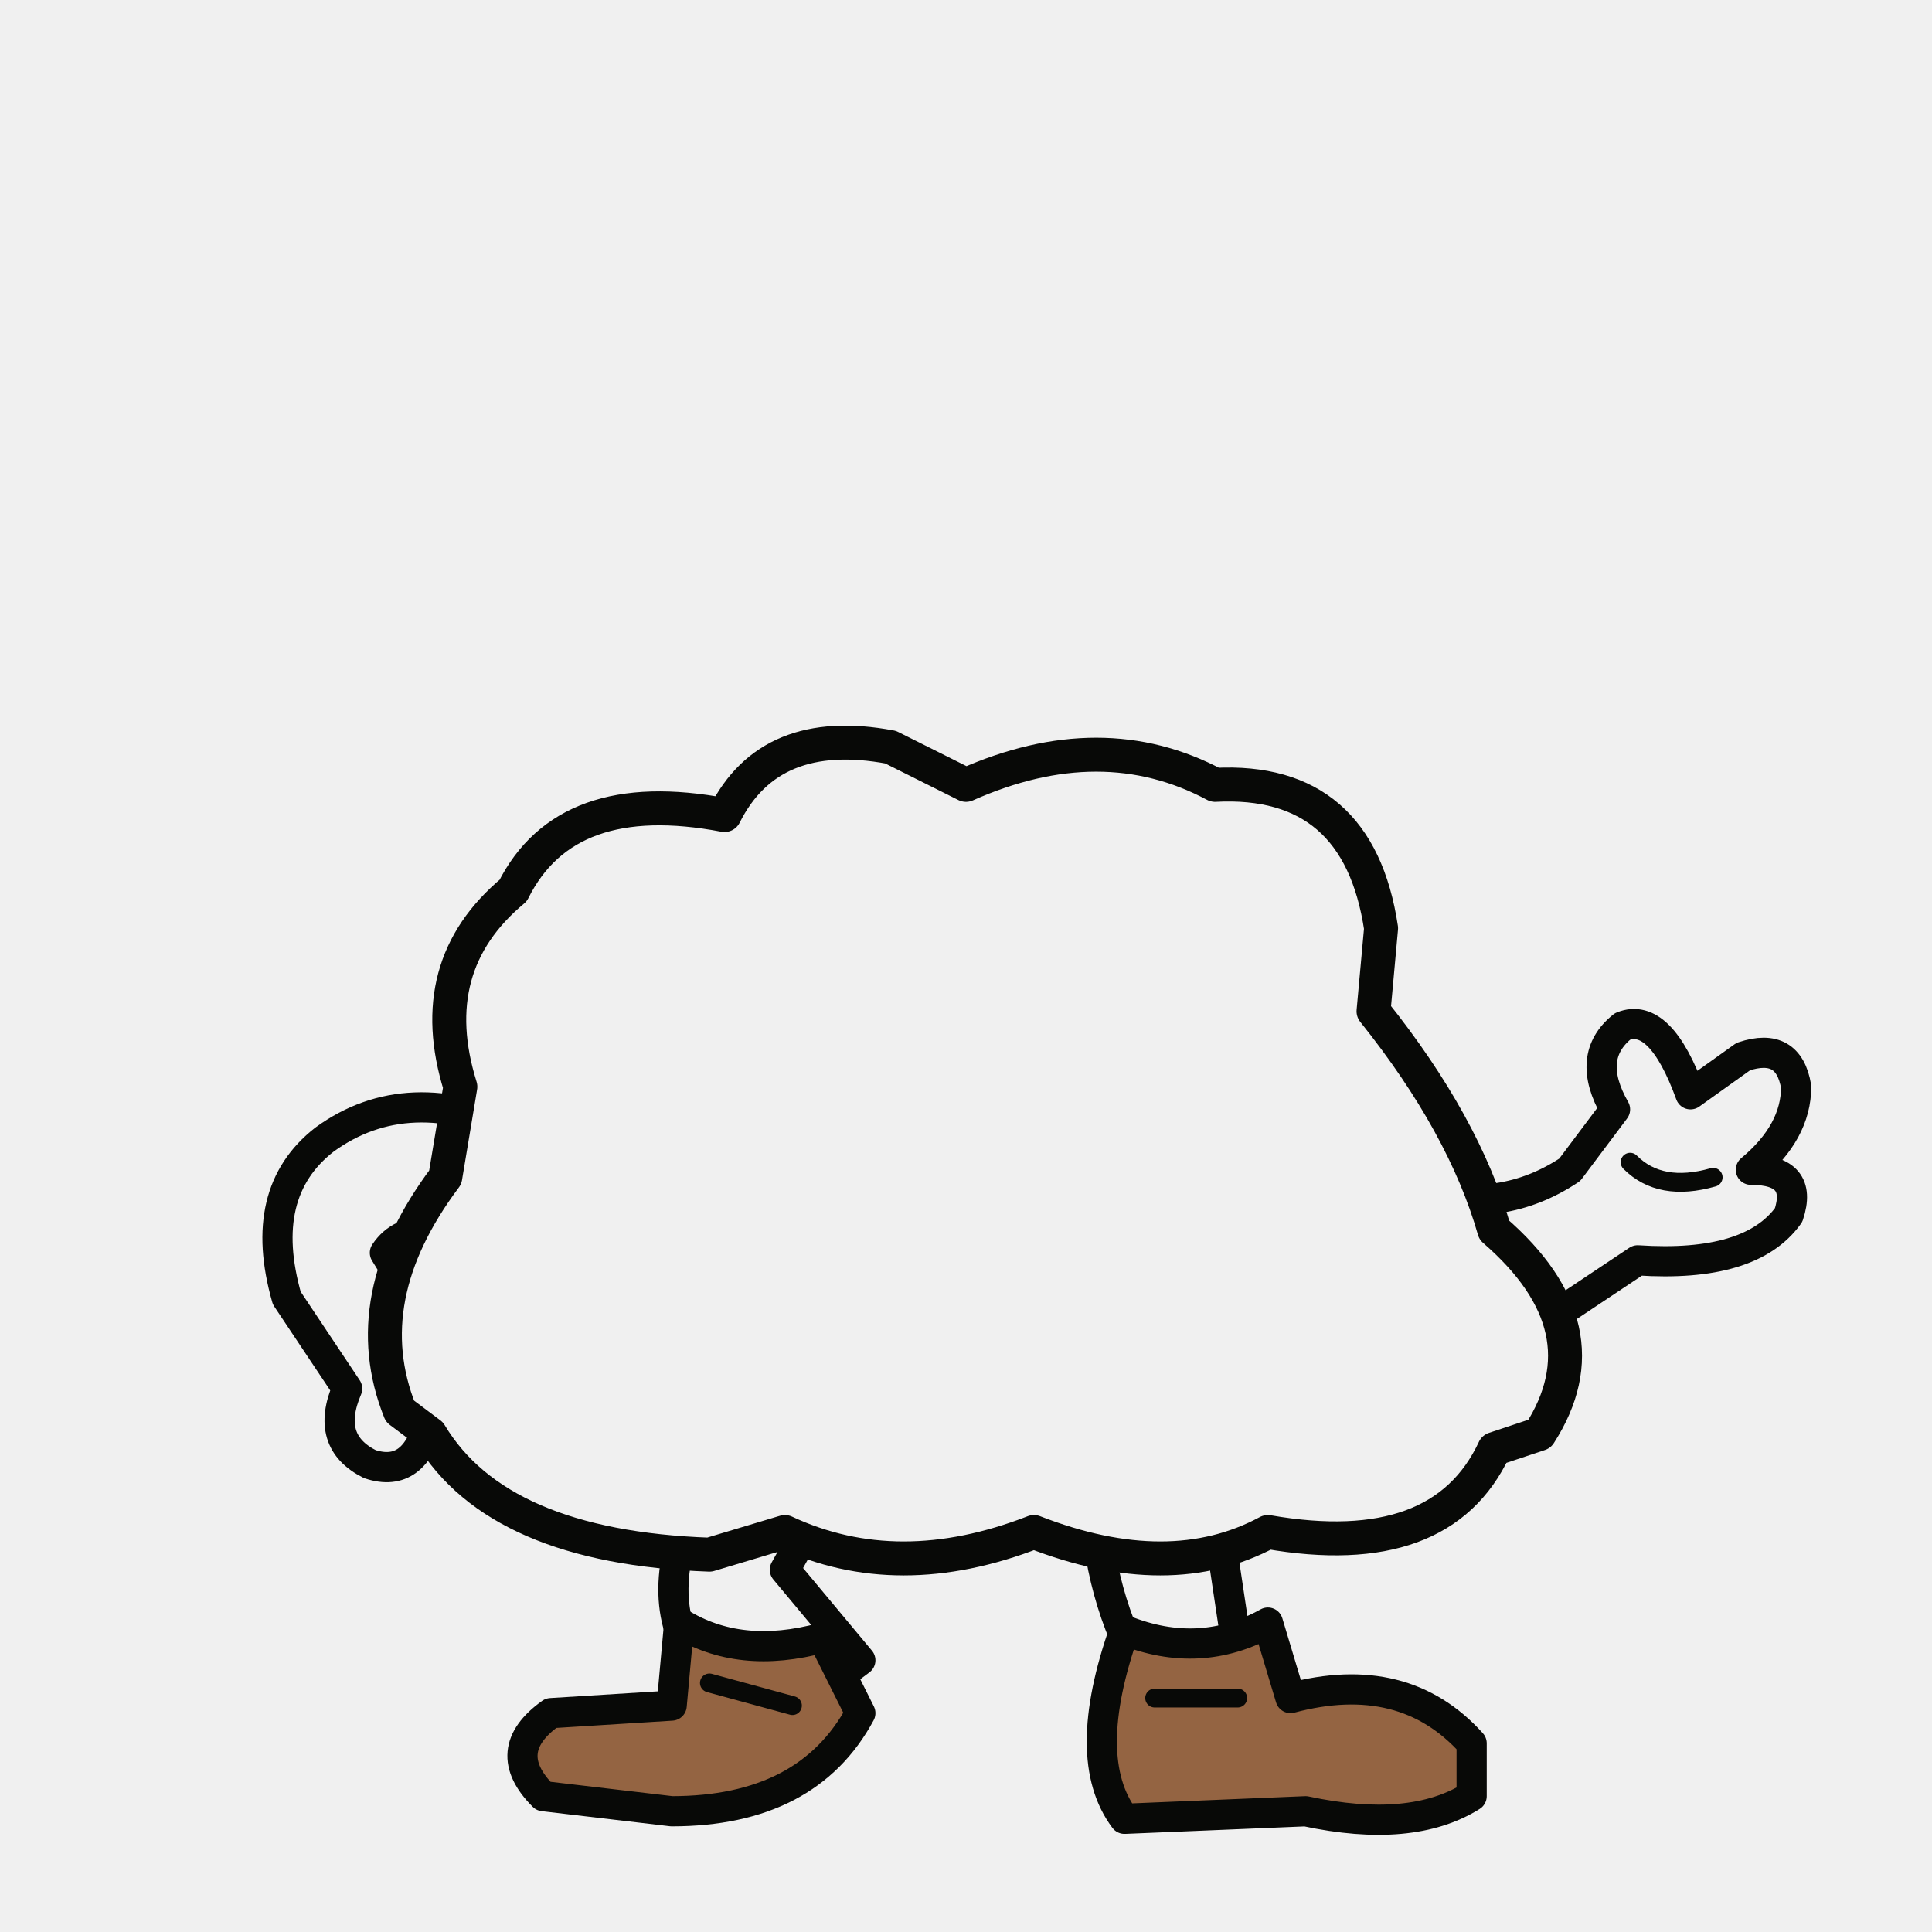
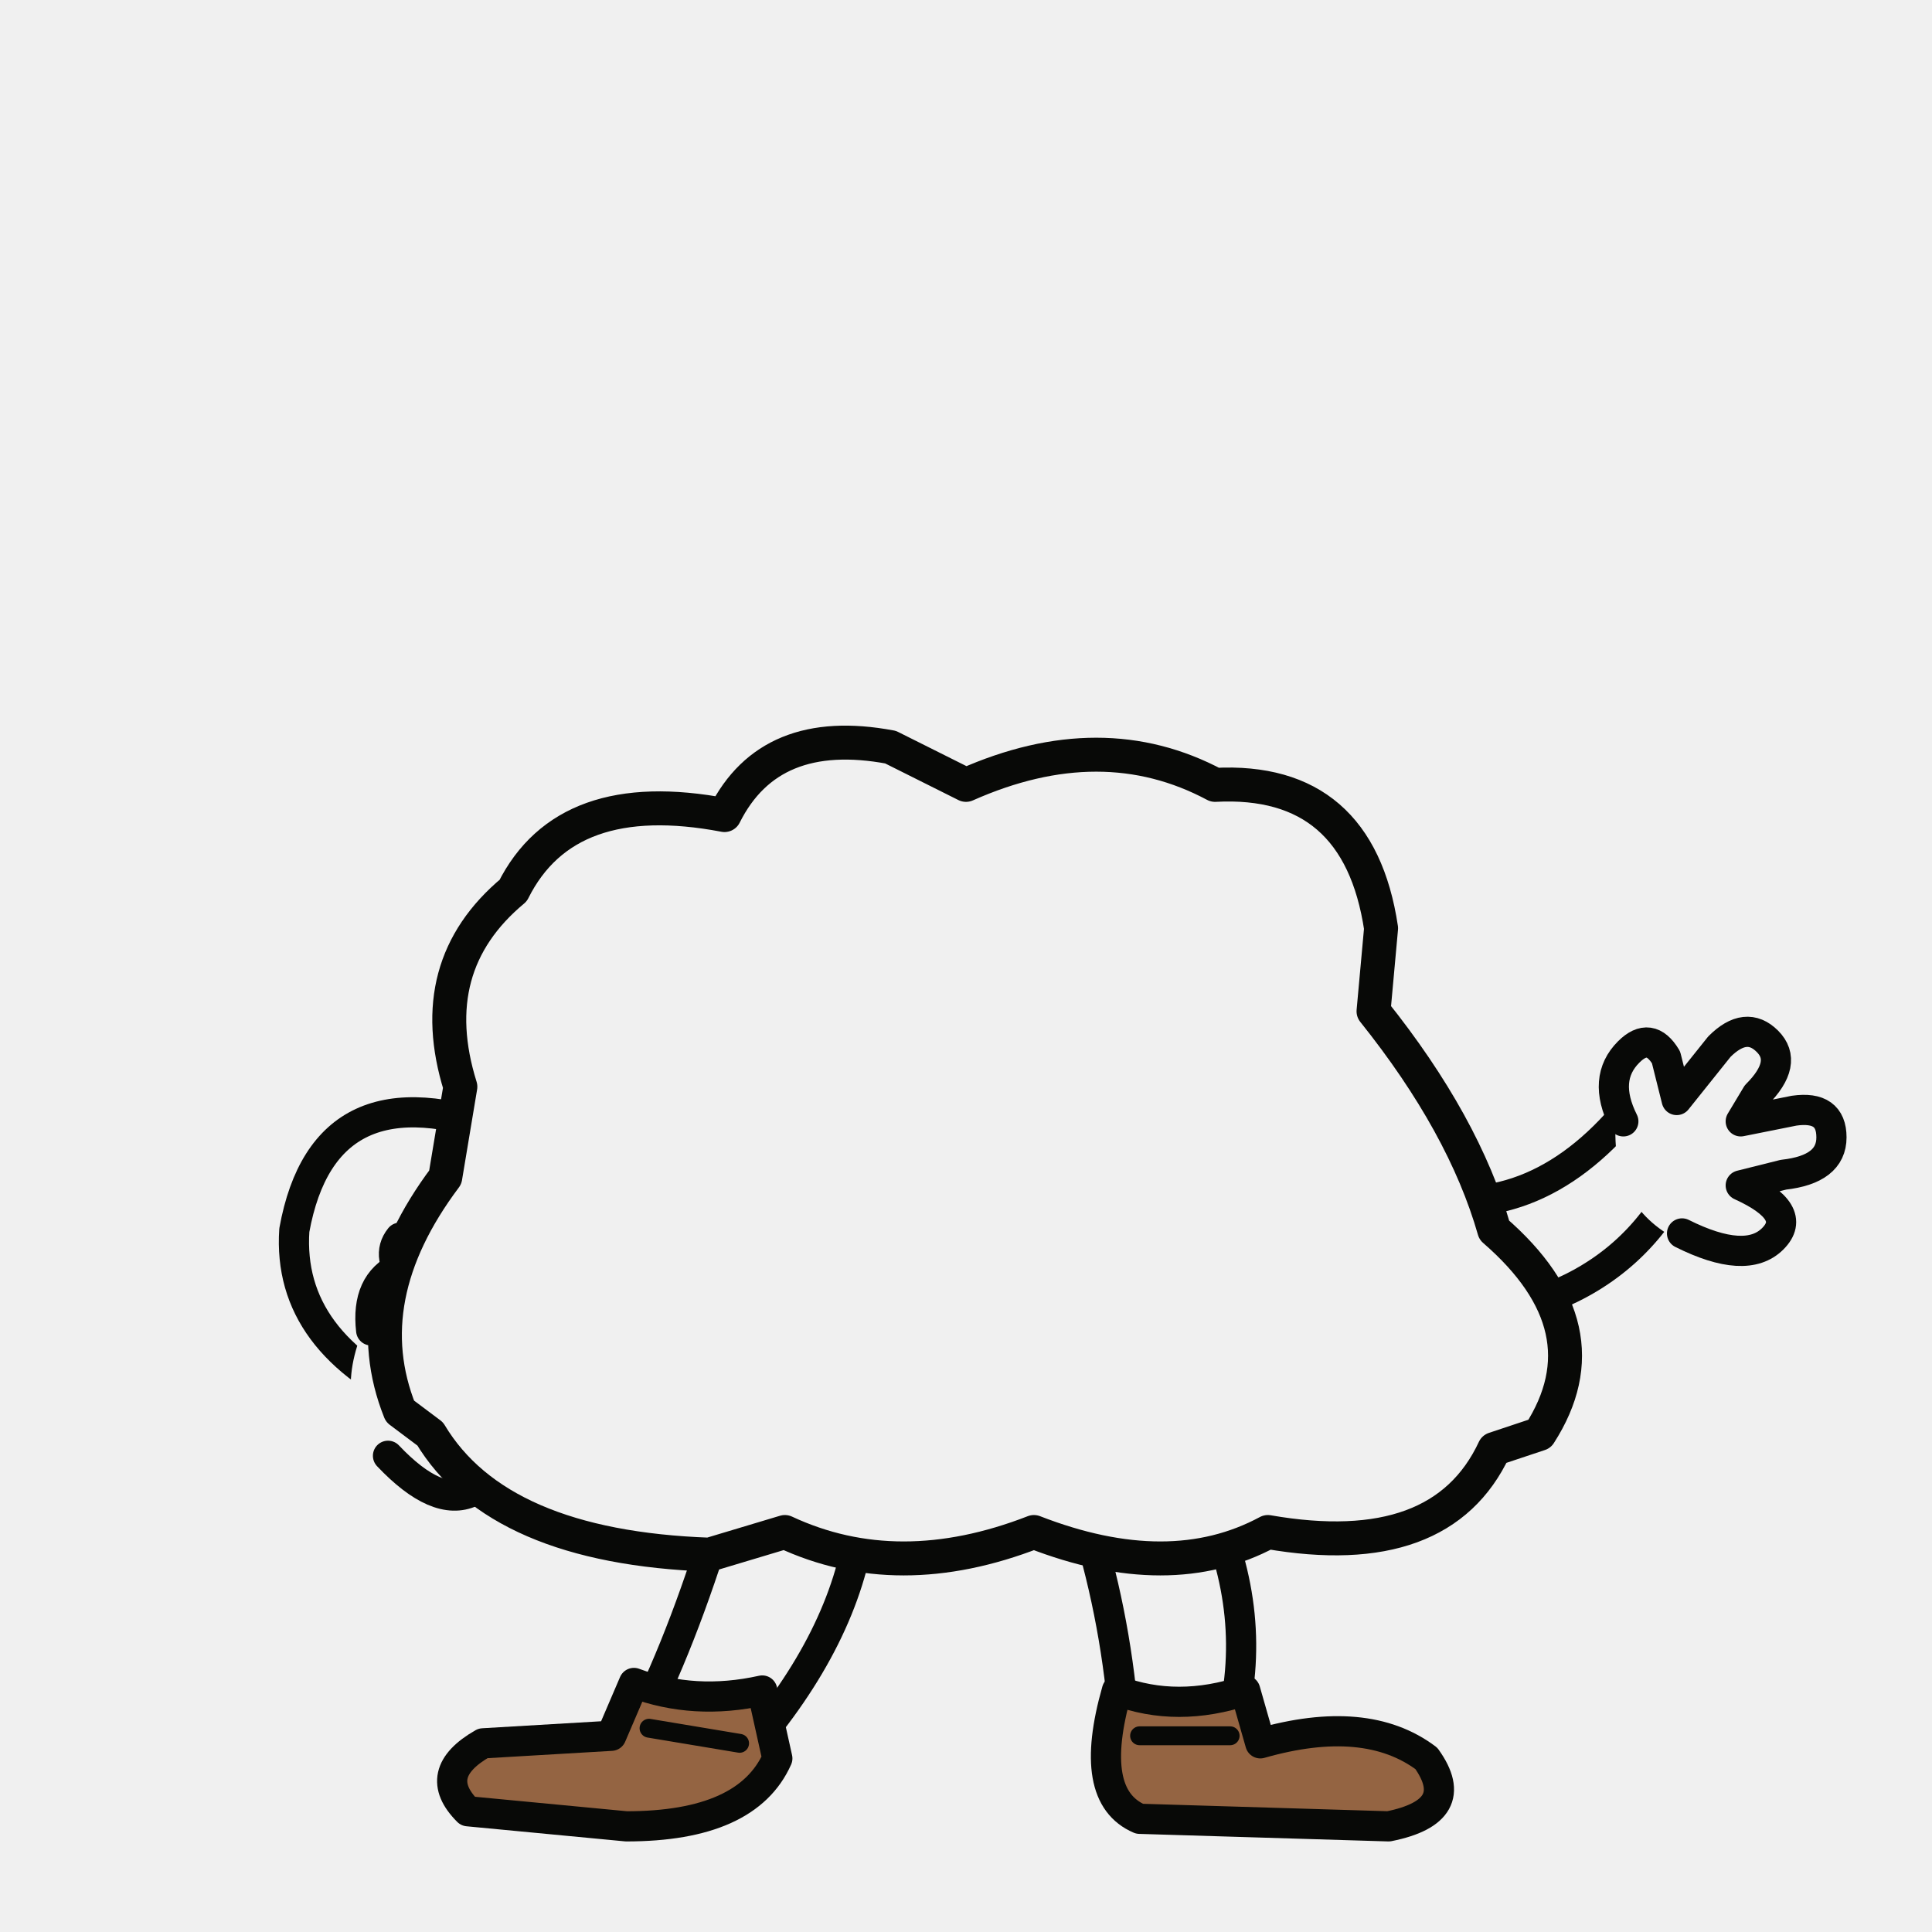
<svg xmlns="http://www.w3.org/2000/svg" width="256" height="256" viewBox="0 0 256 256">
  <defs>
    <mask id="outside">
      <rect width="256" height="256" fill="white" />
      <path d="M68 118 Q75 104 96 108 Q102 96 118 99 L128 104 Q146 96 161 104 Q180 103 183 123 L182 134 Q194 149 198 163 Q213 176 204 190 L198 192 Q191 207 168 203 Q155 210 137 203 Q119 210 104 203 L94 206 Q66 205 57 190 L53 187 Q47 172 59 156 L61 144 Q56 128 68 118Z" fill="black" stroke="black" stroke-width="3" />
    </mask>
+     <mask id="arm-ends">
+       <rect width="256" height="256" fill="white" />
+       <path d="M68 118 Q75 104 96 108 Q102 96 118 99 L128 104 Q146 96 161 104 Q180 103 183 123 L182 134 Q194 149 198 163 Q213 176 204 190 L198 192 Q191 207 168 203 Q155 210 137 203 Q119 210 104 203 L94 206 Q66 205 57 190 L53 187 Q47 172 59 156 L61 144 Q56 128 68 118Z" fill="black" stroke="black" stroke-width="3" />
+       <g transform="translate(58 181) rotate(65)">
+         <path d="M-8 6 Q-14 4 -14 -1 Q-14 -5 -10 -4 L-5 -1 L-6 -10 Q-6 -15 -2 -15 Q2 -15 2 -9 L3 -5 L7 -11 Q10 -15 13 -12 Q16 -9 12 -4 L9 1 Q17 -2 17 3 Q17 8 8 11 Q-1 14 -8 6Z" fill="black" stroke="black" stroke-width="2" />
+       </g>
+       <g transform="translate(225 150) rotate(45)">
+         <path d="M-8 6 Q-14 4 -14 -1 Q-14 -5 -10 -4 L-5 -1 L-6 -10 Q-6 -15 -2 -15 Q2 -15 2 -9 L3 -5 L7 -11 Q10 -15 13 -12 Q16 -9 12 -4 L9 1 Q17 -2 17 3 Q17 8 8 11 Q-1 14 -8 6Z" fill="black" stroke="black" stroke-width="2" />
+       </g>
+     </mask>
  </defs>
+   <g mask="url(#arm-ends)">
+     <path d="M67 150 Q43 141 39 163 Q38 178 56 186 L65 178 Q49 169 53 164 L69 168Z" fill="none" stroke="#080907" stroke-width="4" stroke-linecap="round" stroke-linejoin="round" />
+     <path d="M185 158 Q202 163 215 148 L224 153 Q215 176 184 175Z" fill="none" stroke="#080907" stroke-width="4" stroke-linecap="round" stroke-linejoin="round" />
+     <path d="M96 199 Q91 216 85 228 L99 232 Q112 217 114 202Z M144 202 Q148 215 149 229 L163 229 Q167 214 160 199Z" fill="none" stroke="#080907" stroke-width="4" stroke-linecap="round" stroke-linejoin="round" />
+   </g>
  <g mask="url(#outside)">
-     <path d="M93 197 Q86 211 92 220 L102 229 114 220 104 208 109 199Z M145 196 Q145 210 151 221 L164 219 161 199Z" fill="none" stroke="#080907" stroke-width="4" stroke-linejoin="round" stroke-linecap="round" />
-     <path d="M69 150 Q54 143 43 151 Q34 158 38 172 L46 184 Q43 191 49 194 Q55 196 57 188 Q65 194 68 188 Q69 183 59 179 L51 166 Q55 160 67 167Z M188 158 Q199 161 208 155 L214 147 Q210 140 215 136 Q220 134 224 145 L231 140 Q237 138 238 144 Q238 150 232 155 Q239 155 237 161 Q232 168 217 167 L208 173 Q195 180 183 173Z" fill="none" stroke="#080907" stroke-width="4" stroke-linejoin="round" stroke-linecap="round" />
+     <g transform="translate(58 181) rotate(65)">
+       <path d="M-8 6 Q-14 4 -14 -1 Q-14 -5 -10 -4 L-5 -1 L-6 -10 Q-6 -15 -2 -15 Q2 -15 2 -9 L3 -5 L7 -11 Q10 -15 13 -12 Q16 -9 12 -4 L9 1 Q17 -2 17 3 Q17 8 8 11 " fill="none" stroke="#080907" stroke-width="4" stroke-linecap="round" stroke-linejoin="round" />
+     </g>
+     <g transform="translate(225 150) rotate(45)">
+       <path d="M-8 6 Q-14 4 -14 -1 Q-14 -5 -10 -4 L-5 -1 L-6 -10 Q-6 -15 -2 -15 Q2 -15 2 -9 L3 -5 L7 -11 Q10 -15 13 -12 Q16 -9 12 -4 L9 1 Q17 -2 17 3 Q17 8 8 11 " fill="none" stroke="#080907" stroke-width="4" stroke-linecap="round" stroke-linejoin="round" />
+     </g>
  </g>
-   <path d="M68 118 Q75 104 96 108 Q102 96 118 99 L128 104 Q146 96 161 104 Q180 103 183 123 L182 134 Q194 149 198 163 Q213 176 204 190 L198 192 Q191 207 168 203 Q155 210 137 203 Q119 210 104 203 L94 206 Q66 205 57 190 L53 187 Q47 172 59 156 L61 144 Q56 128 68 118Z" fill="none" stroke="#080907" stroke-width="4.5" stroke-linejoin="round" stroke-linecap="round" />
-   <path d="M90 215 Q98 220 109 217 L114 227 Q107 240 89 240 L72 238 Q66 232 73 227 L89 226Z" fill="#946442" stroke="#080907" stroke-width="4" stroke-linejoin="round" stroke-linecap="round" />
-   <path d="M149 216 Q159 220 168 215 L171 225 Q186 221 195 231 L195 238 Q187 243 173 240 L149 241 Q143 233 149 216Z" fill="#946442" stroke="#080907" stroke-width="4" stroke-linejoin="round" stroke-linecap="round" />
-   <path d="M94 223 L105 226 M153 225 L164 225" fill="none" stroke="#080907" stroke-width="2.5" stroke-linejoin="round" stroke-linecap="round" />
-   <path d="M216 154 Q220 158 227 156" fill="none" stroke="#080907" stroke-width="2.5" stroke-linejoin="round" stroke-linecap="round" />
+   <path d="M68 118 Q75 104 96 108 Q102 96 118 99 L128 104 Q146 96 161 104 Q180 103 183 123 L182 134 Q194 149 198 163 Q213 176 204 190 L198 192 Q191 207 168 203 Q155 210 137 203 Q119 210 104 203 L94 206 Q66 205 57 190 L53 187 Q47 172 59 156 L61 144 Q56 128 68 118Z" fill="none" stroke="#080907" stroke-width="4.5" stroke-linecap="round" stroke-linejoin="round" />
+   <path d="M84 223 Q92 226 101 224 L103 233 Q99 242 83 242 L62 240 Q57 235 64 231 L81 230Z" fill="#946442" stroke="#080907" stroke-width="4" stroke-linecap="round" stroke-linejoin="round" />
+   <path d="M148 224 Q156 227 165 224 L167 231 Q181 227 189 233 Q194 240 184 242 L151 241 Q144 238 148 224Z" fill="#946442" stroke="#080907" stroke-width="4" stroke-linecap="round" stroke-linejoin="round" />
+   <path d="M86 229 L98 231 M151 230 L163 230" fill="none" stroke="#080907" stroke-width="2.5" stroke-linecap="round" stroke-linejoin="round" />
</svg>
